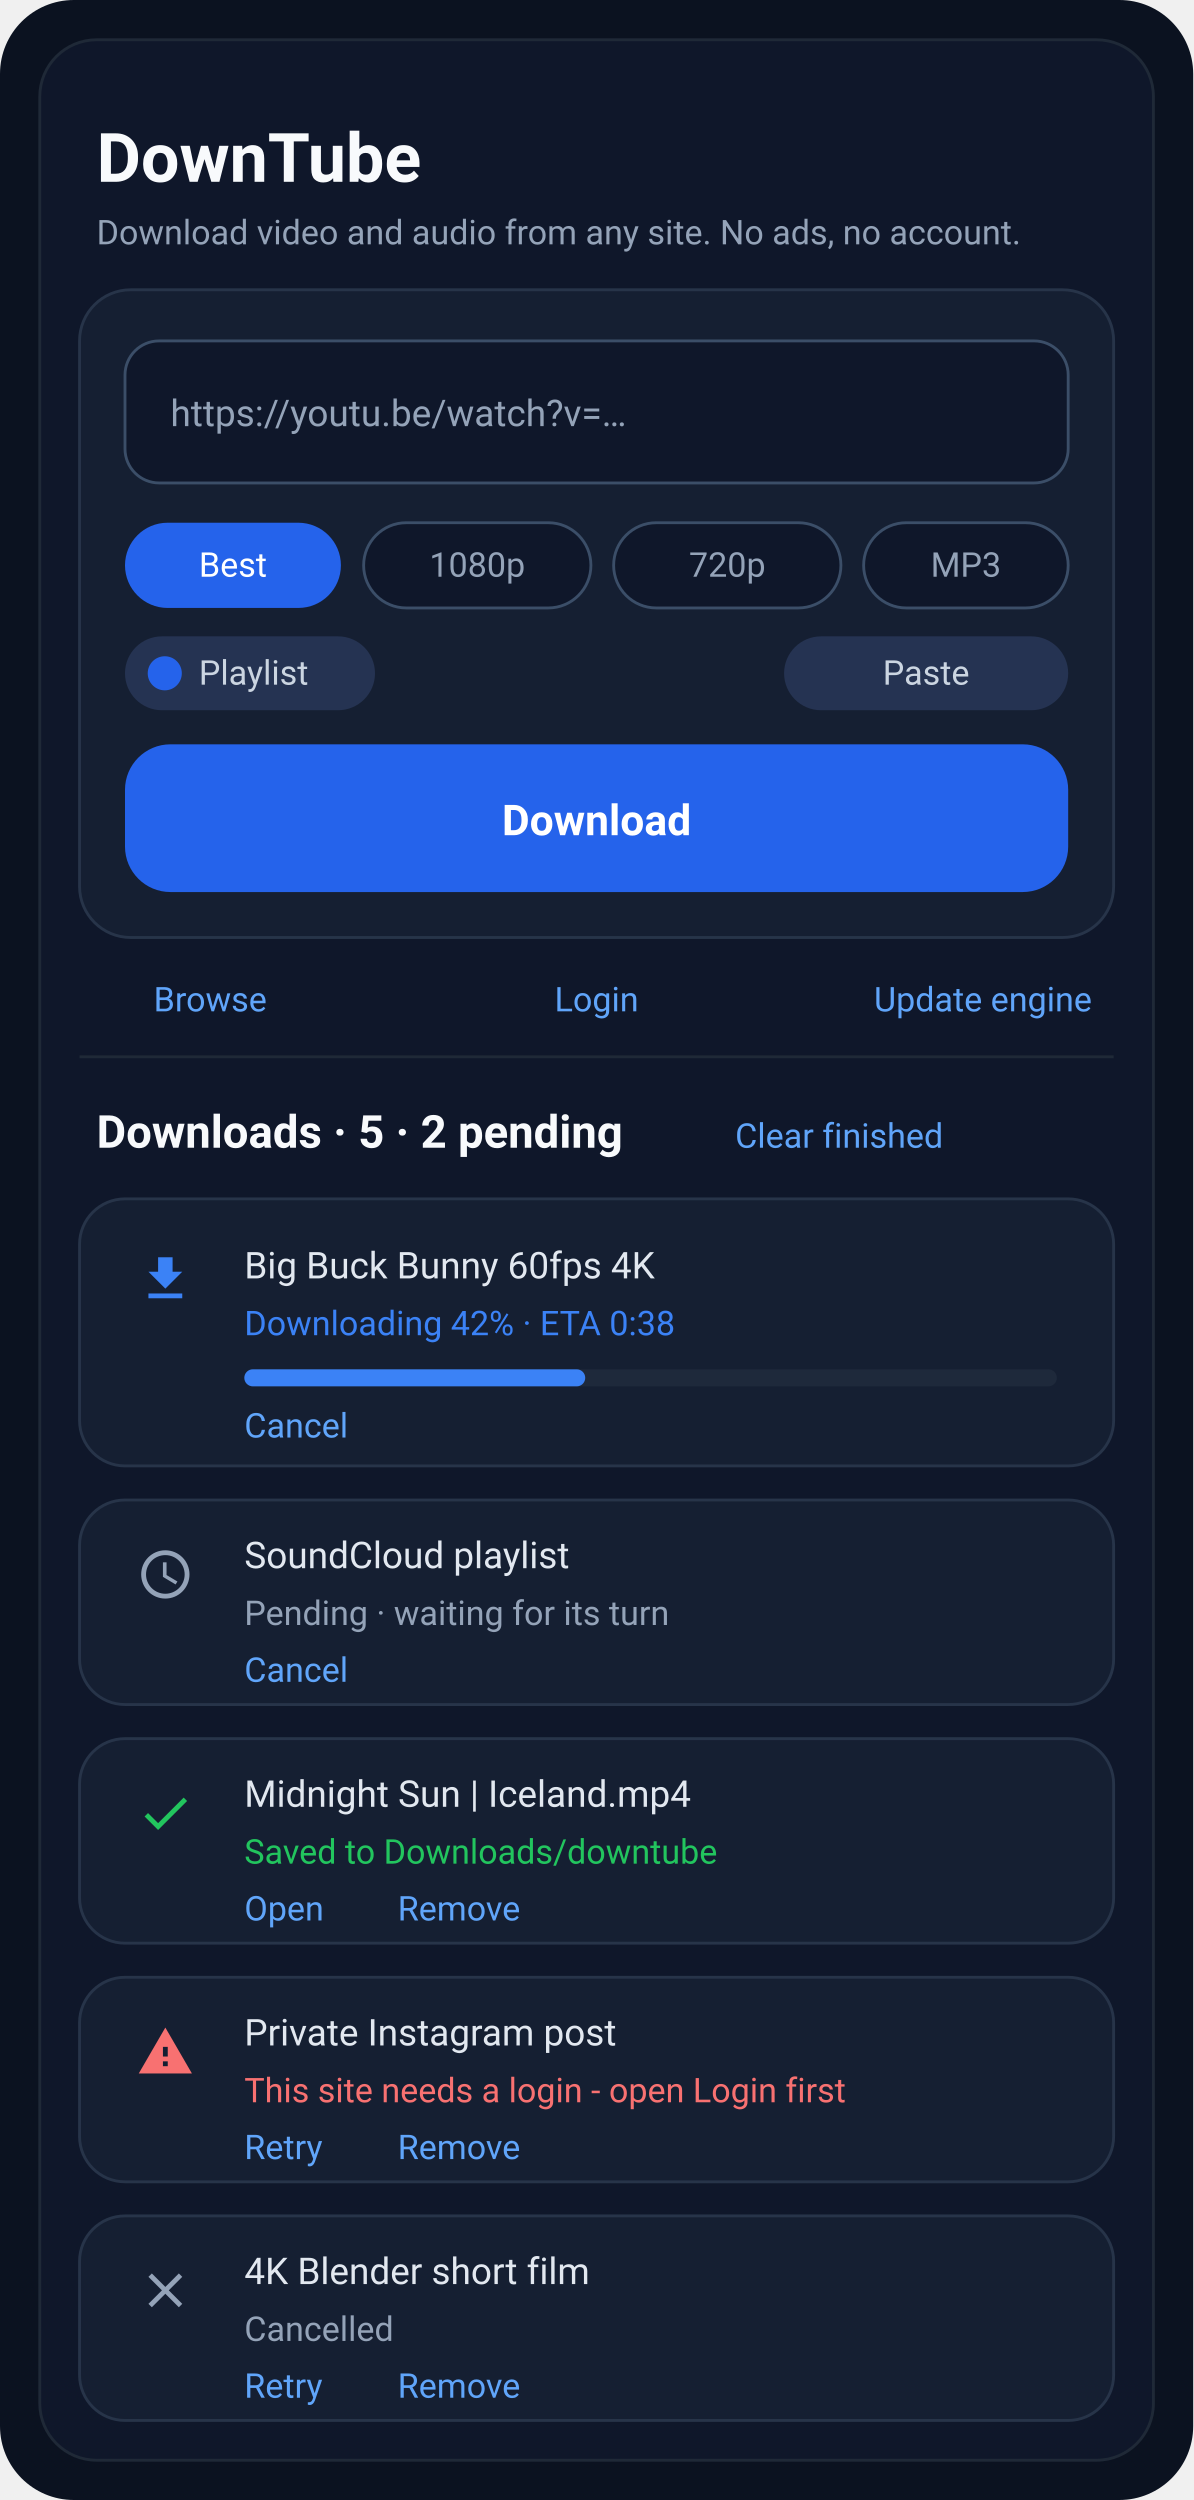
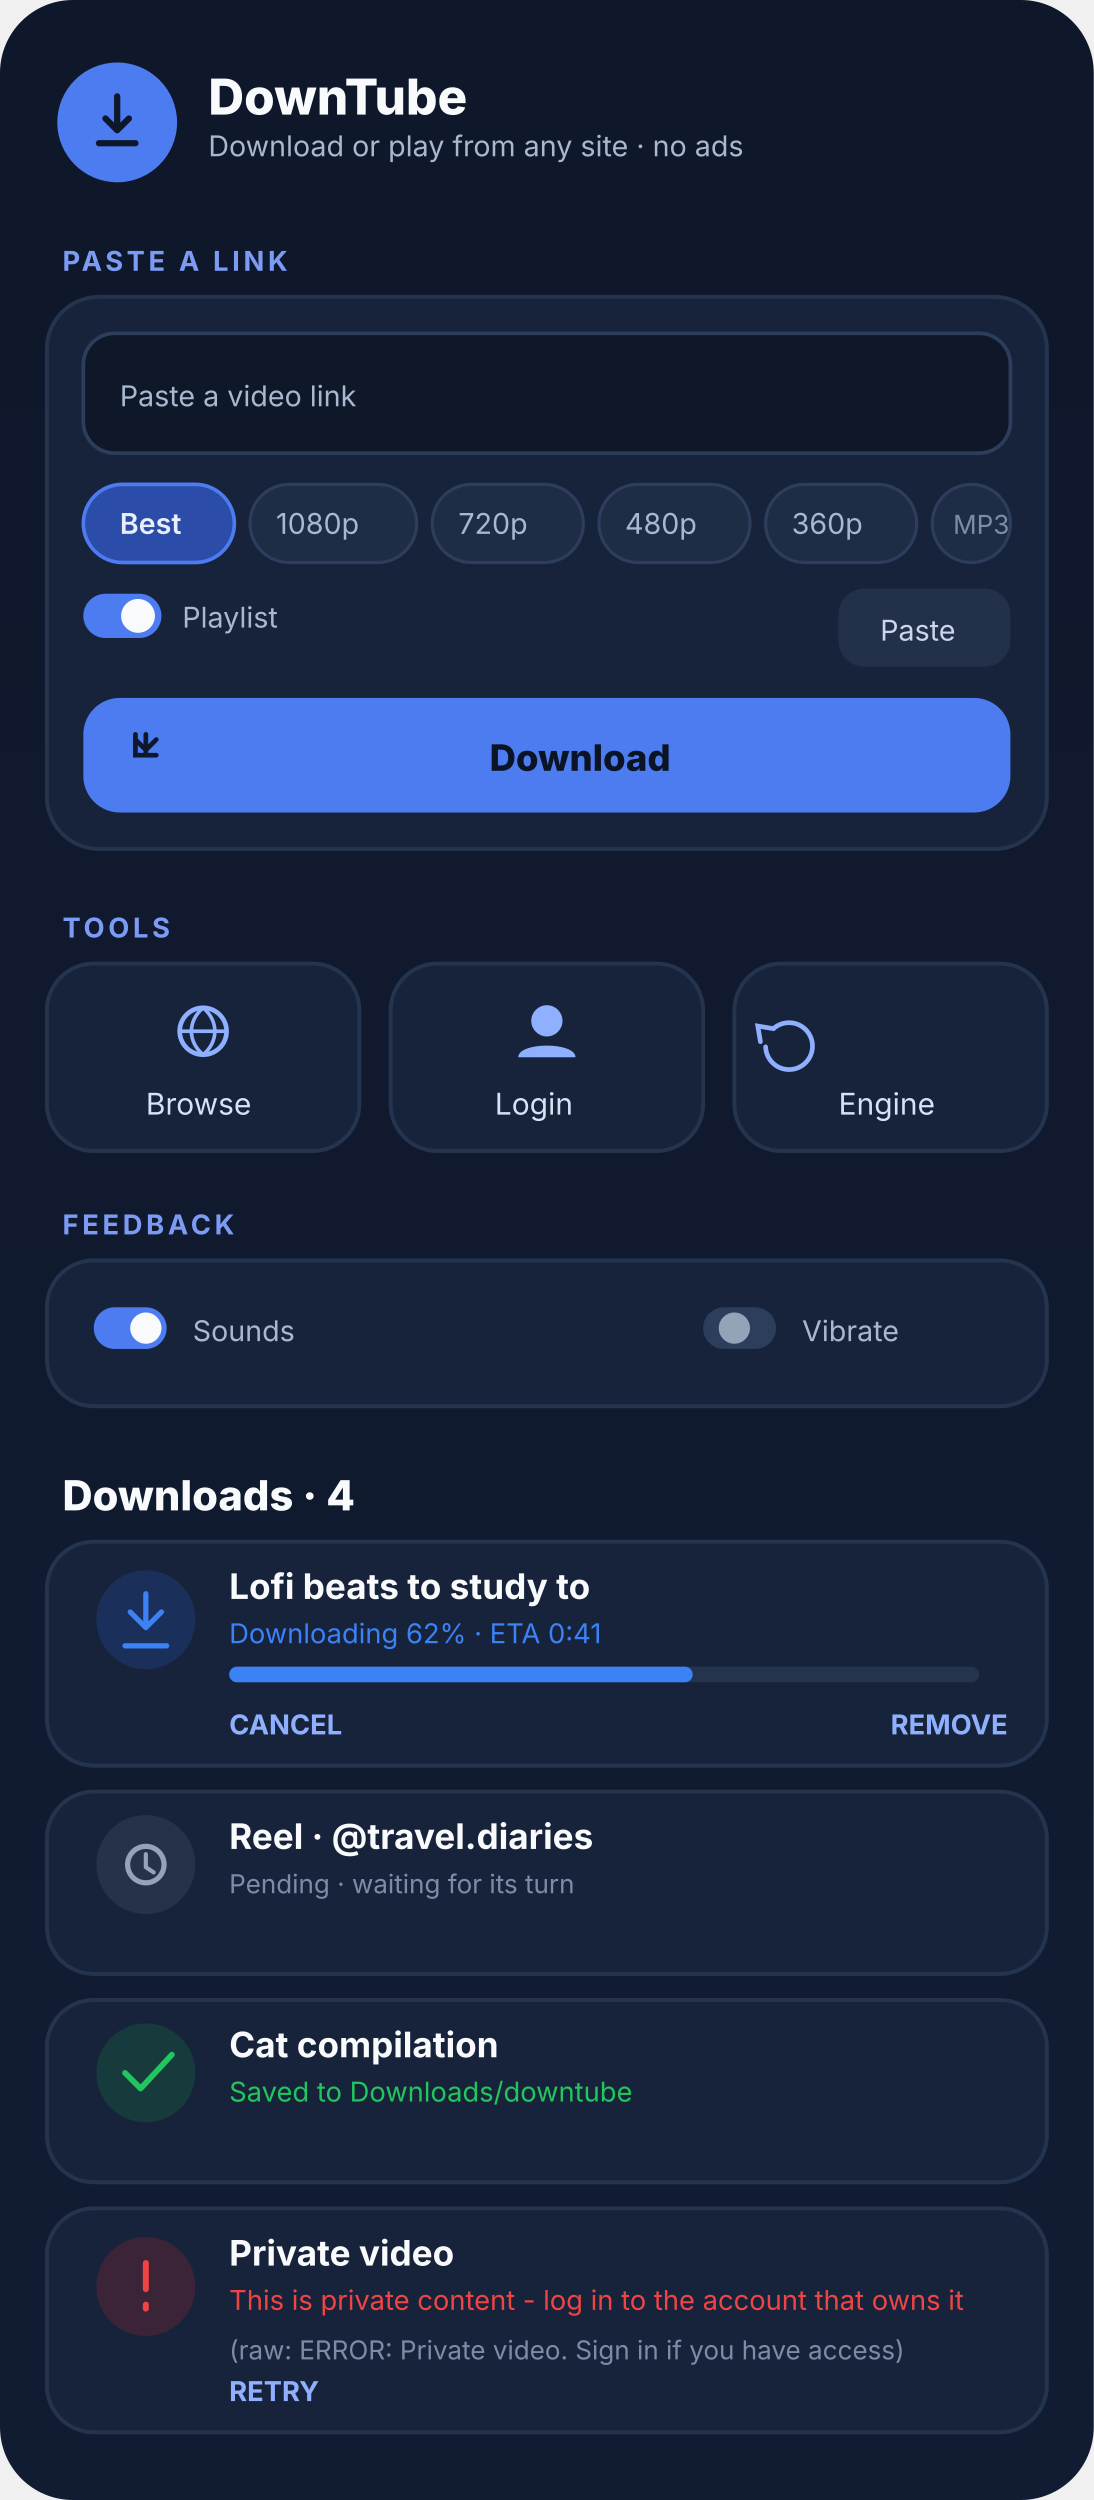
- <svg xmlns="http://www.w3.org/2000/svg" width="420" height="880" viewBox="0 0 420 880" font-family="Roboto, 'Segoe UI', sans-serif">
-   <rect x="0" y="0" width="420" height="880" rx="26" fill="#0B1220" />
-   <rect x="14" y="14" width="392" height="852" rx="20" fill="#0F172A" stroke="#1F2937" />
-   <text x="34" y="64" fill="#F8FAFC" font-size="24" font-weight="700">DownTube</text>
-   <text x="34" y="86" fill="#94A3B8" font-size="12">Download video and audio from any site. No ads, no account.</text>
-   <rect x="28" y="102" width="364" height="228" rx="18" fill="#151F32" stroke="#273449" />
-   <rect x="44" y="120" width="332" height="50" rx="12" fill="#0F172A" stroke="#3B4E68" />
-   <text x="60" y="150" fill="#94A3B8" font-size="13">https://youtu.be/watch?v=…</text>
-   <g font-size="12">
-     <rect x="44" y="184" width="76" height="30" rx="15" fill="#2563EB" />
-     <text x="82" y="203" fill="#FFFFFF" text-anchor="middle">Best</text>
-     <rect x="128" y="184" width="80" height="30" rx="15" fill="#0F172A" stroke="#3B4E68" />
-     <text x="168" y="203" fill="#94A3B8" text-anchor="middle">1080p</text>
-     <rect x="216" y="184" width="80" height="30" rx="15" fill="#0F172A" stroke="#3B4E68" />
-     <text x="256" y="203" fill="#94A3B8" text-anchor="middle">720p</text>
-     <rect x="304" y="184" width="72" height="30" rx="15" fill="#0F172A" stroke="#3B4E68" />
-     <text x="340" y="203" fill="#94A3B8" text-anchor="middle">MP3</text>
+ <svg xmlns="http://www.w3.org/2000/svg" width="420" height="960" viewBox="0 0 420 960" font-family="Inter, Segoe UI, Roboto, sans-serif">
+   <defs>
+     <linearGradient id="bg" x1="0" y1="0" x2="0" y2="1">
+       <stop offset="0%" stop-color="#0F172A" />
+       <stop offset="100%" stop-color="#111C33" />
+     </linearGradient>
+     <style>
+       .card { fill: #17233B; stroke: #24344F; stroke-width: 1.5; }
+       .label { fill: #7C9BF5; font-size: 10.5px; letter-spacing: 1.4px; font-weight: 700; }
+       .title { fill: #F8FAFC; font-size: 13.5px; font-weight: 700; }
+       .body { fill: #A9B7CF; font-size: 11px; }
+       .small { fill: #7C8CA8; font-size: 10px; }
+       .chip { fill: #1E2C46; stroke: #2C3E5C; stroke-width: 1.2; }
+       .chipOn { fill: #2B4CA8; stroke: #4C7CF0; stroke-width: 1.4; }
+     </style>
+   </defs>
+   <rect width="420" height="960" rx="28" fill="url(#bg)" />
+   <rect x="22" y="24" width="46" height="46" rx="23" fill="#4C7CF0" />
+   <path d="M45 37 v13 l-4.5 -4.5 M45 50 l4.5 -4.5 M38 55 h14" stroke="#0F172A" stroke-width="2.4" fill="none" stroke-linecap="round" stroke-linejoin="round" />
+   <text x="80" y="44" fill="#F8FAFC" font-size="19" font-weight="800">DownTube</text>
+   <text x="80" y="60" class="body">Download or play from any site · no ads</text>
+   <text x="24" y="104" class="label">PASTE A LINK</text>
+   <rect x="18" y="114" width="384" height="212" rx="20" class="card" />
+   <rect x="32" y="128" width="356" height="46" rx="12" fill="#0E1829" stroke="#2C3E5C" stroke-width="1.4" />
+   <text x="46" y="156" class="body">Paste a video link</text>
+   <g>
+     <rect x="32" y="186" width="58" height="30" rx="15" class="chipOn" />
+     <text x="46" y="205" fill="#E8EEFB" font-size="11" font-weight="600">Best</text>
+     <rect x="96" y="186" width="64" height="30" rx="15" class="chip" />
+     <text x="106" y="205" class="body">1080p</text>
+     <rect x="166" y="186" width="58" height="30" rx="15" class="chip" />
+     <text x="176" y="205" class="body">720p</text>
+     <rect x="230" y="186" width="58" height="30" rx="15" class="chip" />
+     <text x="240" y="205" class="body">480p</text>
+     <rect x="294" y="186" width="58" height="30" rx="15" class="chip" />
+     <text x="304" y="205" class="body">360p</text>
+     <rect x="358" y="186" width="30" height="30" rx="15" class="chip" />
+     <text x="366" y="205" class="small">MP3</text>
  </g>
-   <g font-size="12">
-     <rect x="44" y="224" width="88" height="26" rx="13" fill="#253352" />
-     <circle cx="58" cy="237" r="6" fill="#2563EB" />
-     <text x="70" y="241" fill="#CBD5E1">Playlist</text>
-     <rect x="276" y="224" width="100" height="26" rx="13" fill="#253352" />
-     <text x="326" y="241" fill="#CBD5E1" text-anchor="middle">Paste</text>
+   <rect x="32" y="228" width="30" height="17" rx="8.5" fill="#4C7CF0" />
+   <circle cx="53" cy="236.5" r="6.5" fill="#F8FAFC" />
+   <text x="70" y="241" class="body">Playlist</text>
+   <rect x="322" y="226" width="66" height="30" rx="10" fill="#23304A" />
+   <text x="338" y="246" fill="#C9D6EC" font-size="11">Paste</text>
+   <rect x="32" y="268" width="356" height="44" rx="14" fill="#4C7CF0" />
+   <path d="M52 282 v8 h8 M56 290 v-8 M52 284 l4 4 4 -4" stroke="#0F172A" stroke-width="1.8" fill="none" stroke-linecap="round" />
+   <text x="188" y="296" fill="#0B1424" font-size="14" font-weight="800">Download</text>
+   <text x="24" y="360" class="label">TOOLS</text>
+   <g>
+     <rect x="18" y="370" width="120" height="72" rx="18" class="card" />
+     <circle cx="78" cy="396" r="9" fill="none" stroke="#8FB0FF" stroke-width="1.8" />
+     <path d="M69 396 h18 M78 387 c6 5 6 13 0 18 c-6 -5 -6 -13 0 -18" stroke="#8FB0FF" stroke-width="1.4" fill="none" />
+     <text x="56" y="428" fill="#D7E2F5" font-size="11.5">Browse</text>
+     <rect x="150" y="370" width="120" height="72" rx="18" class="card" />
+     <circle cx="210" cy="392" r="6" fill="#8FB0FF" />
+     <path d="M199 406 c0 -6 22 -6 22 0 z" fill="#8FB0FF" />
+     <text x="190" y="428" fill="#D7E2F5" font-size="11.5">Login</text>
+     <rect x="282" y="370" width="120" height="72" rx="18" class="card" />
+     <path d="M294 402 a9 9 0 1 0 3 -7 l-6 -1 1 6" stroke="#8FB0FF" stroke-width="1.8" fill="none" stroke-linecap="round" />
+     <text x="322" y="428" fill="#D7E2F5" font-size="11.5">Engine</text>
  </g>
-   <rect x="44" y="262" width="332" height="52" rx="16" fill="#2563EB" />
-   <text x="210" y="294" fill="#FFFFFF" font-size="15" font-weight="600" text-anchor="middle">Download</text>
-   <text x="74" y="356" fill="#60A5FA" font-size="12" text-anchor="middle">Browse</text>
-   <text x="210" y="356" fill="#60A5FA" font-size="12" text-anchor="middle">Login</text>
-   <text x="346" y="356" fill="#60A5FA" font-size="12" text-anchor="middle">Update engine</text>
-   <line x1="28" y1="372" x2="392" y2="372" stroke="#1F2937" />
-   <text x="34" y="404" fill="#F8FAFC" font-size="16" font-weight="600">Downloads · 5 · 2 pending</text>
-   <text x="332" y="404" fill="#60A5FA" font-size="12" text-anchor="end">Clear finished</text>
-   <g>
-     <rect x="28" y="422" width="364" height="94" rx="16" fill="#151F32" stroke="#273449" />
-     <path transform="translate(48,440) scale(0.85)" fill="#3B82F6" d="M19,9h-4V3H9v6H5l7,7 7,-7zM5,18v2h14v-2H5z" />
-     <text x="86" y="450" fill="#E2E8F0" font-size="13">Big Buck Bunny 60fps 4K</text>
-     <text x="86" y="470" fill="#3B82F6" font-size="12">Downloading 42% · ETA 0:38</text>
-     <rect x="86" y="482" width="286" height="6" rx="3" fill="#1E293B" />
-     <rect x="86" y="482" width="120" height="6" rx="3" fill="#3B82F6" />
-     <text x="86" y="506" fill="#60A5FA" font-size="12">Cancel</text>
-   </g>
-   <g>
-     <rect x="28" y="528" width="364" height="72" rx="16" fill="#151F32" stroke="#273449" />
-     <path transform="translate(48,544) scale(0.85)" fill="#94A3B8" d="M11.99,2C6.47,2 2,6.48 2,12s4.47,10 9.99,10C17.52,22 22,17.52 22,12S17.52,2 11.99,2zM12,20c-4.42,0 -8,-3.58 -8,-8s3.58,-8 8,-8 8,3.58 8,8 -3.58,8 -8,8zM12.5,7H11v6l5.25,3.15 0.75,-1.23 -4.5,-2.67z" />
-     <text x="86" y="552" fill="#E2E8F0" font-size="13">SoundCloud playlist</text>
-     <text x="86" y="572" fill="#94A3B8" font-size="12">Pending · waiting for its turn</text>
-     <text x="86" y="592" fill="#60A5FA" font-size="12">Cancel</text>
-   </g>
-   <g>
-     <rect x="28" y="612" width="364" height="72" rx="16" fill="#151F32" stroke="#273449" />
-     <path transform="translate(48,628) scale(0.85)" fill="#22C55E" d="M9,16.17L4.83,12l-1.42,1.41L9,19 21,7l-1.41,-1.41z" />
-     <text x="86" y="636" fill="#E2E8F0" font-size="13">Midnight Sun | Iceland.mp4</text>
-     <text x="86" y="656" fill="#22C55E" font-size="12">Saved to Downloads/downtube</text>
-     <text x="86" y="676" fill="#60A5FA" font-size="12">Open</text>
-     <text x="140" y="676" fill="#60A5FA" font-size="12">Remove</text>
-   </g>
-   <g>
-     <rect x="28" y="696" width="364" height="72" rx="16" fill="#151F32" stroke="#273449" />
-     <path transform="translate(48,712) scale(0.85)" fill="#F87171" d="M1,21h22L12,2 1,21zM13,18h-2v-2h2v2zM13,14h-2v-4h2v4z" />
-     <text x="86" y="720" fill="#E2E8F0" font-size="13">Private Instagram post</text>
-     <text x="86" y="740" fill="#F87171" font-size="12">This site needs a login - open Login first</text>
-     <text x="86" y="760" fill="#60A5FA" font-size="12">Retry</text>
-     <text x="140" y="760" fill="#60A5FA" font-size="12">Remove</text>
-   </g>
-   <g>
-     <rect x="28" y="780" width="364" height="72" rx="16" fill="#151F32" stroke="#273449" />
-     <path transform="translate(48,796) scale(0.85)" fill="#94A3B8" d="M19,6.41L17.59,5 12,10.59 6.41,5 5,6.41 10.59,12 5,17.59 6.41,19 12,13.41 17.59,19 19,17.59 13.41,12z" />
-     <text x="86" y="804" fill="#E2E8F0" font-size="13">4K Blender short film</text>
-     <text x="86" y="824" fill="#94A3B8" font-size="12">Cancelled</text>
-     <text x="86" y="844" fill="#60A5FA" font-size="12">Retry</text>
-     <text x="140" y="844" fill="#60A5FA" font-size="12">Remove</text>
-   </g>
+   <text x="24" y="474" class="label">FEEDBACK</text>
+   <rect x="18" y="484" width="384" height="56" rx="18" class="card" />
+   <rect x="36" y="502" width="28" height="16" rx="8" fill="#4C7CF0" />
+   <circle cx="56" cy="510" r="6" fill="#F8FAFC" />
+   <text x="74" y="515" class="body">Sounds</text>
+   <rect x="270" y="502" width="28" height="16" rx="8" fill="#2C3E5C" />
+   <circle cx="282" cy="510" r="6" fill="#94A3B8" />
+   <text x="308" y="515" class="body">Vibrate</text>
+   <text x="24" y="580" fill="#F8FAFC" font-size="16" font-weight="800">Downloads · 4</text>
+   <rect x="18" y="592" width="384" height="86" rx="18" class="card" />
+   <circle cx="56" cy="622" r="19" fill="#2563EB" opacity="0.18" />
+   <path d="M56 612 v12 M50 619 l6 6 6 -6 M48 632 h16" stroke="#3B82F6" stroke-width="2" fill="none" stroke-linecap="round" stroke-linejoin="round" />
+   <text x="88" y="614" class="title">Lofi beats to study to</text>
+   <text x="88" y="631" fill="#3B82F6" font-size="10.5">Downloading 62% · ETA 0:41</text>
+   <rect x="88" y="640" width="288" height="6" rx="3" fill="#24344F" />
+   <rect x="88" y="640" width="178" height="6" rx="3" fill="#3B82F6" />
+   <text x="88" y="666" fill="#8FB0FF" font-size="10.5" font-weight="700">CANCEL</text>
+   <text x="342" y="666" fill="#8FB0FF" font-size="10.5" font-weight="700">REMOVE</text>
+   <rect x="18" y="688" width="384" height="70" rx="18" class="card" />
+   <circle cx="56" cy="716" r="19" fill="#64748B" opacity="0.18" />
+   <circle cx="56" cy="716" r="7" fill="none" stroke="#94A3B8" stroke-width="2" />
+   <path d="M56 712 v5 l3 2" stroke="#94A3B8" stroke-width="1.6" fill="none" stroke-linecap="round" />
+   <text x="88" y="710" class="title">Reel · @travel.diaries</text>
+   <text x="88" y="727" class="small">Pending · waiting for its turn</text>
+   <text x="72" y="738" class="small"> </text>
+   <rect x="18" y="768" width="384" height="70" rx="18" class="card" />
+   <circle cx="56" cy="796" r="19" fill="#16A34A" opacity="0.18" />
+   <path d="M48 796 l6 6 12 -13" stroke="#22C55E" stroke-width="2.2" fill="none" stroke-linecap="round" stroke-linejoin="round" />
+   <text x="88" y="790" class="title">Cat compilation</text>
+   <text x="88" y="807" fill="#22C55E" font-size="10.5">Saved to Downloads/downtube</text>
+   <rect x="18" y="848" width="384" height="86" rx="18" class="card" />
+   <circle cx="56" cy="878" r="19" fill="#DC2626" opacity="0.18" />
+   <path d="M56 869 v10 M56 885 v1.5" stroke="#EF4444" stroke-width="2.3" stroke-linecap="round" />
+   <text x="88" y="870" class="title">Private video</text>
+   <text x="88" y="887" fill="#EF4444" font-size="10.5">This is private content - log in to the account that owns it</text>
+   <text x="88" y="906" class="small">(raw: ERROR: Private video. Sign in if you have access)</text>
+   <text x="88" y="922" fill="#8FB0FF" font-size="10.5" font-weight="700">RETRY</text>
</svg>
